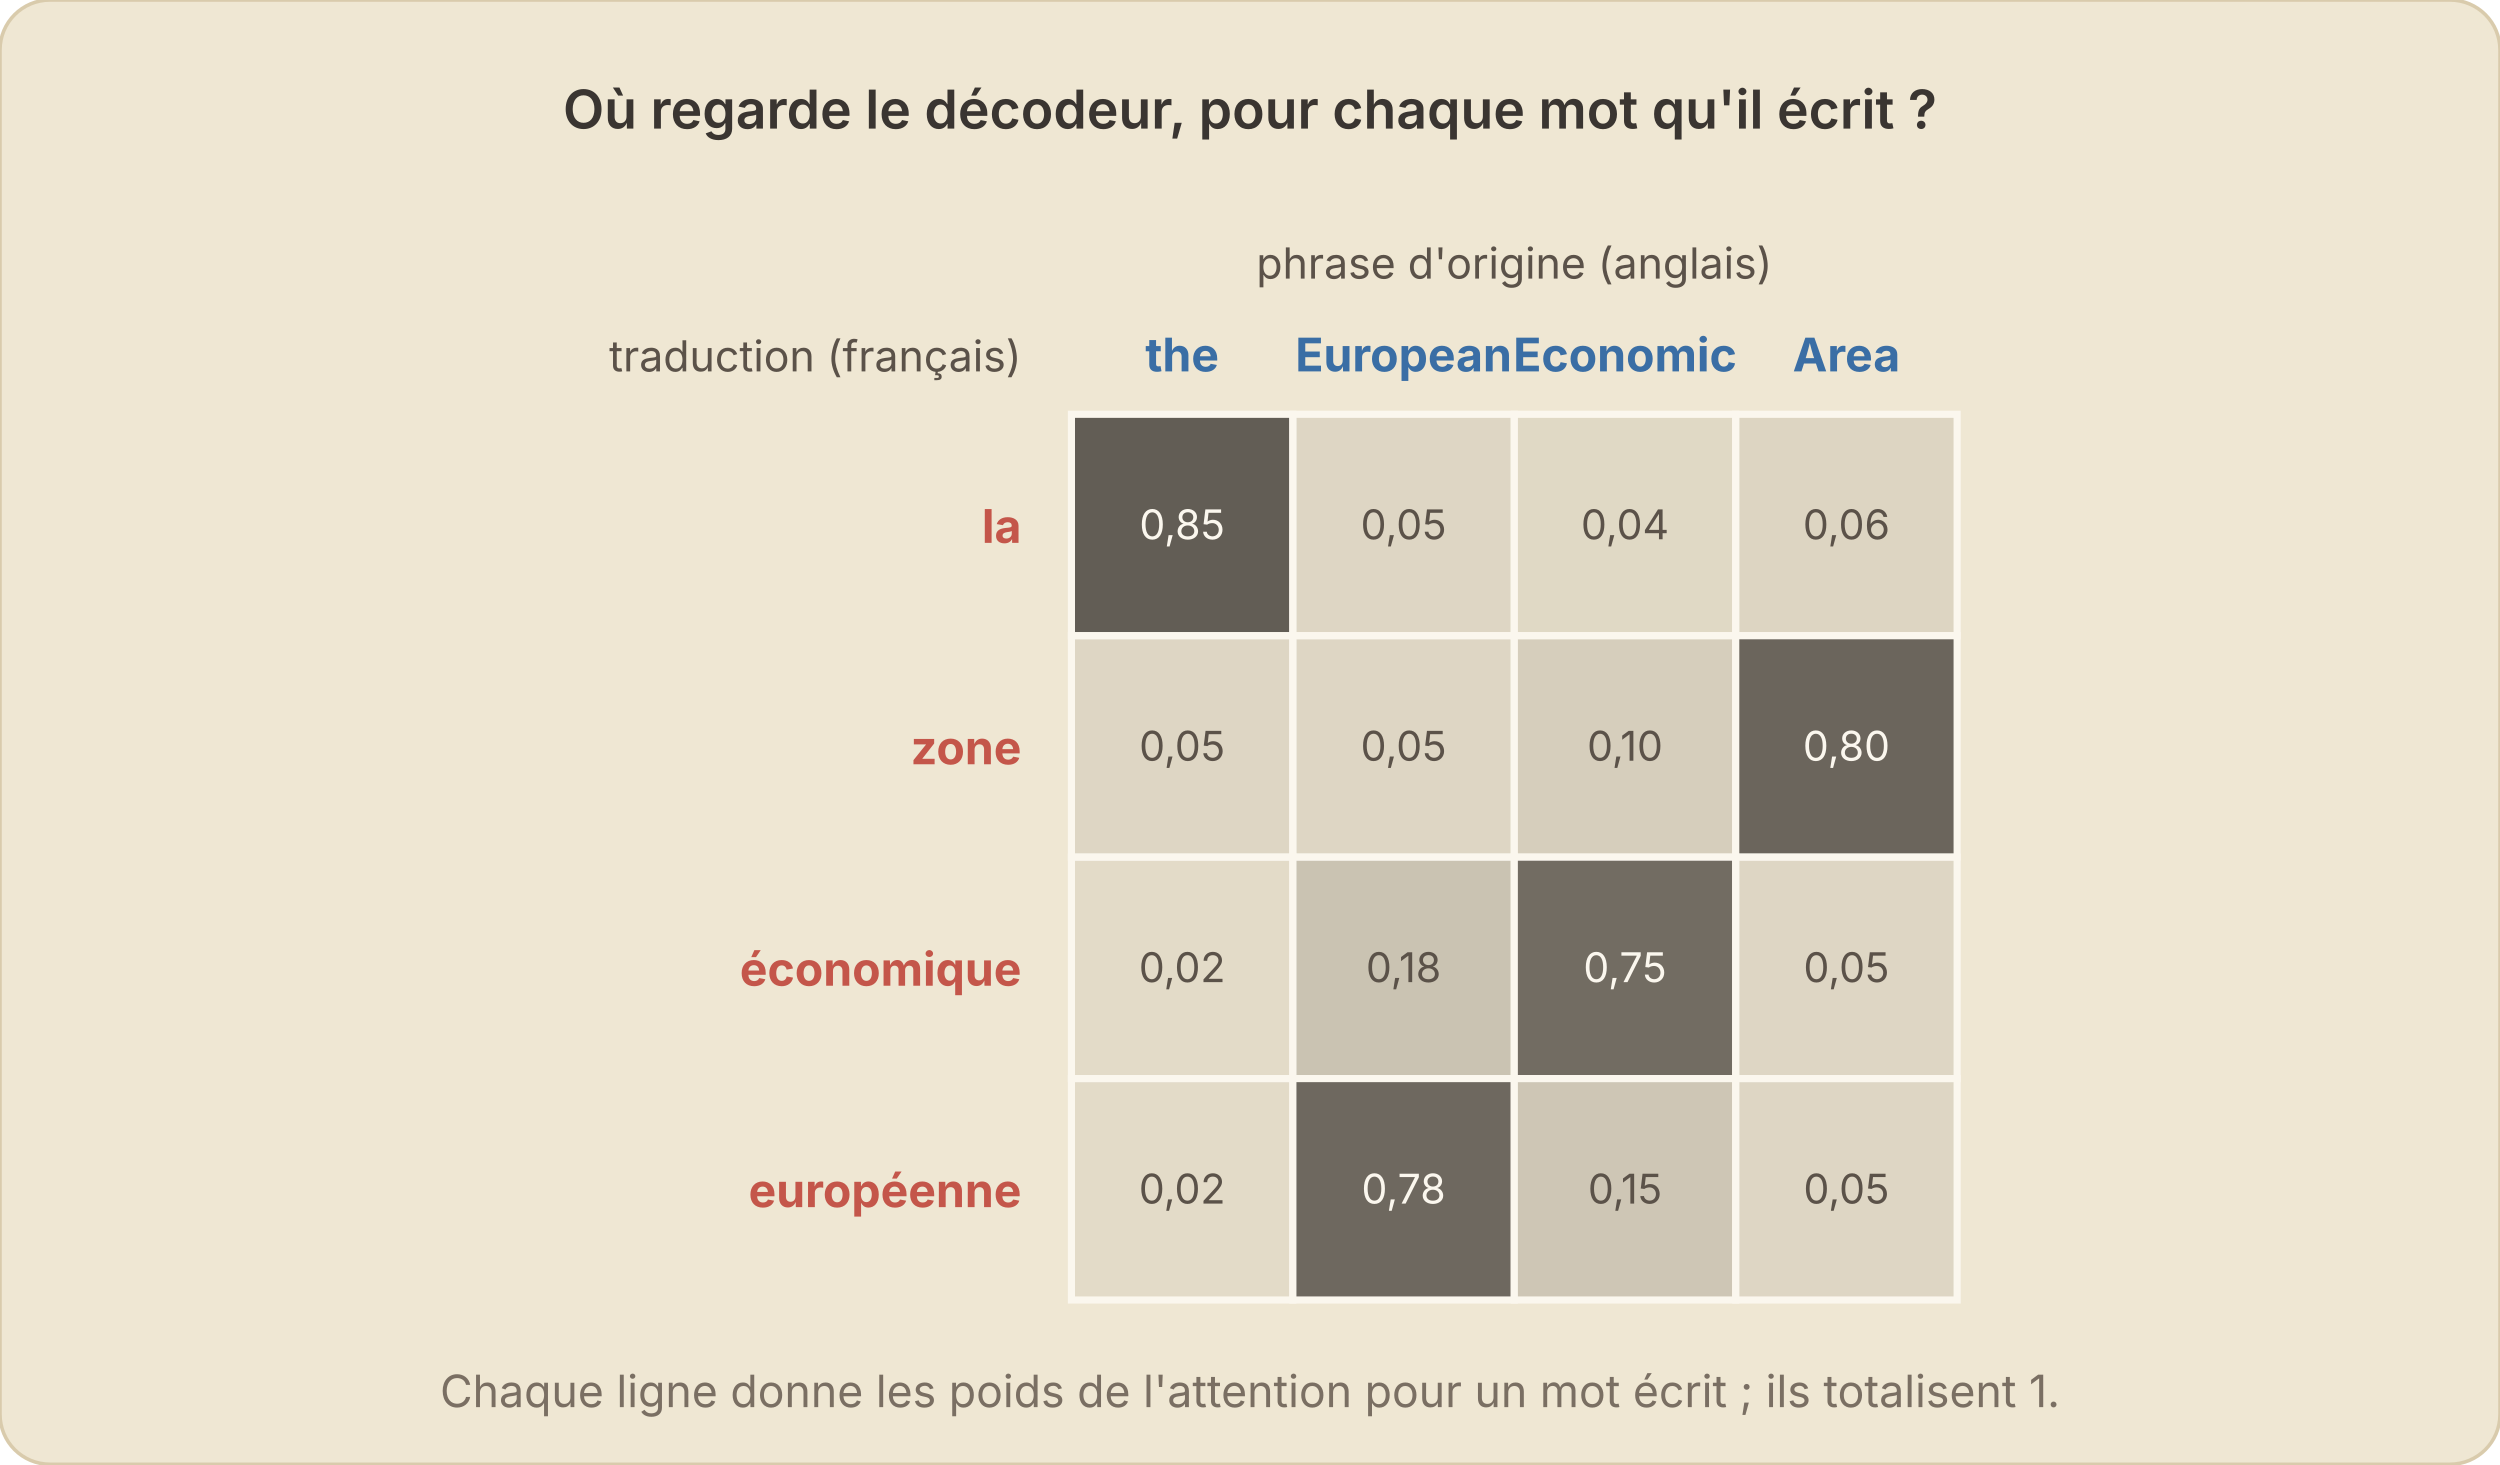
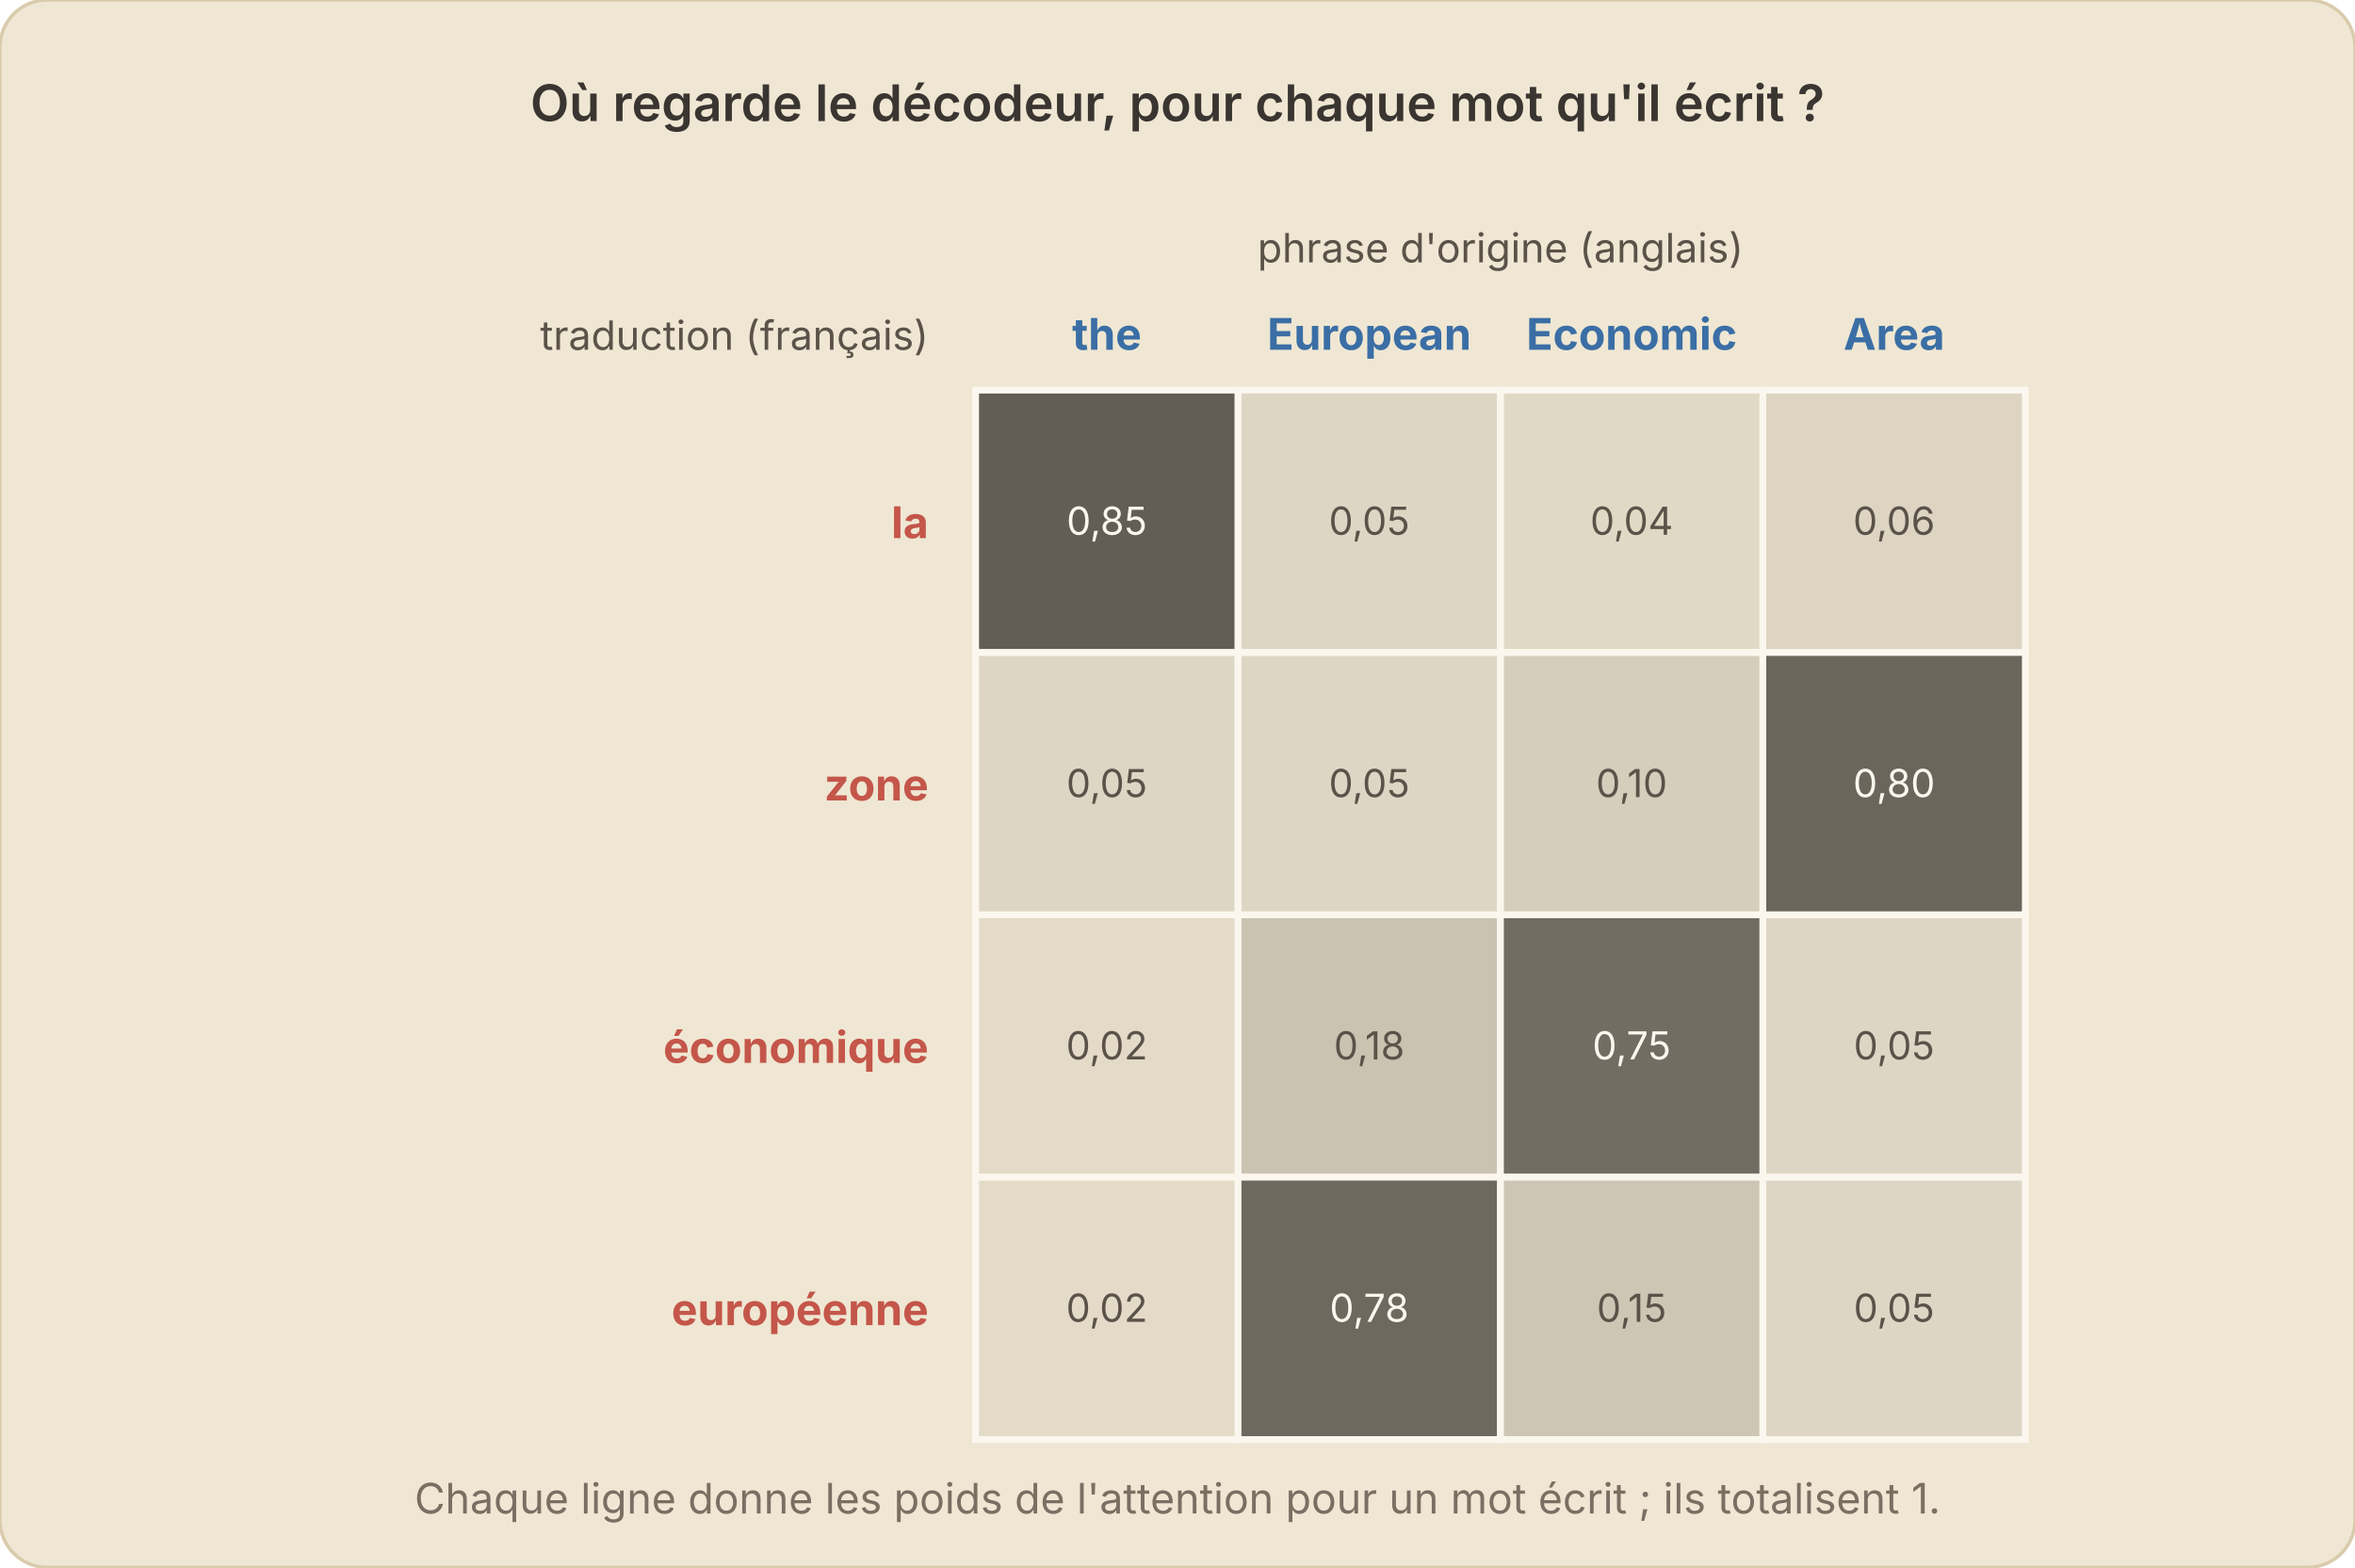
- <svg xmlns="http://www.w3.org/2000/svg" viewBox="0 0 700 410" role="img" font-family="system-ui, -apple-system, sans-serif">
+ <svg xmlns="http://www.w3.org/2000/svg" viewBox="0 0 700 466" role="img" font-family="system-ui, -apple-system, sans-serif">
  <defs>
    <marker id="pointe" viewBox="0 0 10 10" refX="9" refY="5" markerWidth="10" markerHeight="10" markerUnits="userSpaceOnUse" orient="auto">
      <path d="M0 0 L10 5 L0 10 z" fill="#7a6f63" />
    </marker>
  </defs>
-   <rect x="0" y="0" width="700" height="410" rx="14" fill="#efe7d3" stroke="#d9cbac" />
+   <rect x="0" y="0" width="700" height="466" rx="14" fill="#efe7d3" stroke="#d9cbac" />
  <text x="350.0" y="36" font-size="15" fill="#3a3531" text-anchor="middle" font-weight="600">Où regarde le décodeur, pour chaque mot qu'il écrit ?</text>
-   <text x="331.0" y="104" font-size="13" fill="#3a6ea5" text-anchor="middle" font-weight="700">the</text>
-   <text x="393.0" y="104" font-size="13" fill="#3a6ea5" text-anchor="middle" font-weight="700">European</text>
-   <text x="455.0" y="104" font-size="13" fill="#3a6ea5" text-anchor="middle" font-weight="700">Economic</text>
-   <text x="517.0" y="104" font-size="13" fill="#3a6ea5" text-anchor="middle" font-weight="700">Area</text>
-   <text x="424" y="78" font-size="12" fill="#5b5249" text-anchor="middle">phrase d'origine (anglais)</text>
-   <text x="286" y="152.0" font-size="13" fill="#c4564a" text-anchor="end" font-weight="700">la</text>
-   <rect x="300" y="116" width="62" height="62" fill="#3a3531" fill-opacity="0.77" stroke="#fbf7ee" stroke-width="2" />
-   <text x="331.0" y="151.0" font-size="11.5" fill="#fbf7ee" text-anchor="middle">0,85</text>
-   <rect x="362" y="116" width="62" height="62" fill="#3a3531" fill-opacity="0.09" stroke="#fbf7ee" stroke-width="2" />
-   <text x="393.0" y="151.0" font-size="11.5" fill="#5b5249" text-anchor="middle">0,05</text>
-   <rect x="424" y="116" width="62" height="62" fill="#3a3531" fill-opacity="0.08" stroke="#fbf7ee" stroke-width="2" />
-   <text x="455.0" y="151.0" font-size="11.5" fill="#5b5249" text-anchor="middle">0,04</text>
-   <rect x="486" y="116" width="62" height="62" fill="#3a3531" fill-opacity="0.10" stroke="#fbf7ee" stroke-width="2" />
-   <text x="517.0" y="151.0" font-size="11.5" fill="#5b5249" text-anchor="middle">0,06</text>
-   <text x="286" y="214.0" font-size="13" fill="#c4564a" text-anchor="end" font-weight="700">zone</text>
-   <rect x="300" y="178" width="62" height="62" fill="#3a3531" fill-opacity="0.09" stroke="#fbf7ee" stroke-width="2" />
-   <text x="331.0" y="213.0" font-size="11.5" fill="#5b5249" text-anchor="middle">0,05</text>
-   <rect x="362" y="178" width="62" height="62" fill="#3a3531" fill-opacity="0.09" stroke="#fbf7ee" stroke-width="2" />
-   <text x="393.0" y="213.0" font-size="11.5" fill="#5b5249" text-anchor="middle">0,05</text>
-   <rect x="424" y="178" width="62" height="62" fill="#3a3531" fill-opacity="0.14" stroke="#fbf7ee" stroke-width="2" />
-   <text x="455.0" y="213.0" font-size="11.5" fill="#5b5249" text-anchor="middle">0,10</text>
-   <rect x="486" y="178" width="62" height="62" fill="#3a3531" fill-opacity="0.73" stroke="#fbf7ee" stroke-width="2" />
-   <text x="517.0" y="213.0" font-size="11.5" fill="#fbf7ee" text-anchor="middle">0,80</text>
-   <text x="286" y="276.0" font-size="13" fill="#c4564a" text-anchor="end" font-weight="700">économique</text>
-   <rect x="300" y="240" width="62" height="62" fill="#3a3531" fill-opacity="0.07" stroke="#fbf7ee" stroke-width="2" />
-   <text x="331.0" y="275.0" font-size="11.5" fill="#5b5249" text-anchor="middle">0,02</text>
-   <rect x="362" y="240" width="62" height="62" fill="#3a3531" fill-opacity="0.20" stroke="#fbf7ee" stroke-width="2" />
-   <text x="393.0" y="275.0" font-size="11.5" fill="#5b5249" text-anchor="middle">0,18</text>
-   <rect x="424" y="240" width="62" height="62" fill="#3a3531" fill-opacity="0.69" stroke="#fbf7ee" stroke-width="2" />
-   <text x="455.0" y="275.0" font-size="11.5" fill="#fbf7ee" text-anchor="middle">0,75</text>
-   <rect x="486" y="240" width="62" height="62" fill="#3a3531" fill-opacity="0.09" stroke="#fbf7ee" stroke-width="2" />
-   <text x="517.0" y="275.0" font-size="11.5" fill="#5b5249" text-anchor="middle">0,05</text>
-   <text x="286" y="338.0" font-size="13" fill="#c4564a" text-anchor="end" font-weight="700">européenne</text>
-   <rect x="300" y="302" width="62" height="62" fill="#3a3531" fill-opacity="0.07" stroke="#fbf7ee" stroke-width="2" />
-   <text x="331.0" y="337.0" font-size="11.5" fill="#5b5249" text-anchor="middle">0,02</text>
-   <rect x="362" y="302" width="62" height="62" fill="#3a3531" fill-opacity="0.71" stroke="#fbf7ee" stroke-width="2" />
-   <text x="393.0" y="337.0" font-size="11.5" fill="#fbf7ee" text-anchor="middle">0,78</text>
-   <rect x="424" y="302" width="62" height="62" fill="#3a3531" fill-opacity="0.18" stroke="#fbf7ee" stroke-width="2" />
-   <text x="455.0" y="337.0" font-size="11.5" fill="#5b5249" text-anchor="middle">0,15</text>
-   <rect x="486" y="302" width="62" height="62" fill="#3a3531" fill-opacity="0.09" stroke="#fbf7ee" stroke-width="2" />
-   <text x="517.0" y="337.0" font-size="11.5" fill="#5b5249" text-anchor="middle">0,05</text>
-   <text x="286" y="104" font-size="12" fill="#5b5249" text-anchor="end">traduction (français)</text>
-   <text x="350.0" y="394" font-size="12.5" fill="#7a6f63" text-anchor="middle">Chaque ligne donne les poids de l'attention pour un mot écrit ; ils totalisent 1.</text>
+   <text x="329.0" y="104" font-size="13" fill="#3a6ea5" text-anchor="middle" font-weight="700">the</text>
+   <text x="407.0" y="104" font-size="13" fill="#3a6ea5" text-anchor="middle" font-weight="700">European</text>
+   <text x="485.0" y="104" font-size="13" fill="#3a6ea5" text-anchor="middle" font-weight="700">Economic</text>
+   <text x="563.0" y="104" font-size="13" fill="#3a6ea5" text-anchor="middle" font-weight="700">Area</text>
+   <text x="446" y="78" font-size="12" fill="#5b5249" text-anchor="middle">phrase d'origine (anglais)</text>
+   <text x="276" y="160.0" font-size="13" fill="#c4564a" text-anchor="end" font-weight="700">la</text>
+   <rect x="290" y="116" width="78" height="78" fill="#3a3531" fill-opacity="0.77" stroke="#fbf7ee" stroke-width="2" />
+   <text x="329.0" y="159.0" font-size="11.5" fill="#fbf7ee" text-anchor="middle">0,85</text>
+   <rect x="368" y="116" width="78" height="78" fill="#3a3531" fill-opacity="0.09" stroke="#fbf7ee" stroke-width="2" />
+   <text x="407.0" y="159.0" font-size="11.5" fill="#5b5249" text-anchor="middle">0,05</text>
+   <rect x="446" y="116" width="78" height="78" fill="#3a3531" fill-opacity="0.08" stroke="#fbf7ee" stroke-width="2" />
+   <text x="485.0" y="159.0" font-size="11.5" fill="#5b5249" text-anchor="middle">0,04</text>
+   <rect x="524" y="116" width="78" height="78" fill="#3a3531" fill-opacity="0.10" stroke="#fbf7ee" stroke-width="2" />
+   <text x="563.0" y="159.0" font-size="11.5" fill="#5b5249" text-anchor="middle">0,06</text>
+   <text x="276" y="238.0" font-size="13" fill="#c4564a" text-anchor="end" font-weight="700">zone</text>
+   <rect x="290" y="194" width="78" height="78" fill="#3a3531" fill-opacity="0.09" stroke="#fbf7ee" stroke-width="2" />
+   <text x="329.0" y="237.0" font-size="11.5" fill="#5b5249" text-anchor="middle">0,05</text>
+   <rect x="368" y="194" width="78" height="78" fill="#3a3531" fill-opacity="0.09" stroke="#fbf7ee" stroke-width="2" />
+   <text x="407.0" y="237.0" font-size="11.5" fill="#5b5249" text-anchor="middle">0,05</text>
+   <rect x="446" y="194" width="78" height="78" fill="#3a3531" fill-opacity="0.14" stroke="#fbf7ee" stroke-width="2" />
+   <text x="485.0" y="237.0" font-size="11.5" fill="#5b5249" text-anchor="middle">0,10</text>
+   <rect x="524" y="194" width="78" height="78" fill="#3a3531" fill-opacity="0.73" stroke="#fbf7ee" stroke-width="2" />
+   <text x="563.0" y="237.0" font-size="11.5" fill="#fbf7ee" text-anchor="middle">0,80</text>
+   <text x="276" y="316.0" font-size="13" fill="#c4564a" text-anchor="end" font-weight="700">économique</text>
+   <rect x="290" y="272" width="78" height="78" fill="#3a3531" fill-opacity="0.07" stroke="#fbf7ee" stroke-width="2" />
+   <text x="329.0" y="315.0" font-size="11.5" fill="#5b5249" text-anchor="middle">0,02</text>
+   <rect x="368" y="272" width="78" height="78" fill="#3a3531" fill-opacity="0.20" stroke="#fbf7ee" stroke-width="2" />
+   <text x="407.0" y="315.0" font-size="11.5" fill="#5b5249" text-anchor="middle">0,18</text>
+   <rect x="446" y="272" width="78" height="78" fill="#3a3531" fill-opacity="0.69" stroke="#fbf7ee" stroke-width="2" />
+   <text x="485.0" y="315.0" font-size="11.5" fill="#fbf7ee" text-anchor="middle">0,75</text>
+   <rect x="524" y="272" width="78" height="78" fill="#3a3531" fill-opacity="0.09" stroke="#fbf7ee" stroke-width="2" />
+   <text x="563.0" y="315.0" font-size="11.5" fill="#5b5249" text-anchor="middle">0,05</text>
+   <text x="276" y="394.0" font-size="13" fill="#c4564a" text-anchor="end" font-weight="700">européenne</text>
+   <rect x="290" y="350" width="78" height="78" fill="#3a3531" fill-opacity="0.07" stroke="#fbf7ee" stroke-width="2" />
+   <text x="329.0" y="393.0" font-size="11.5" fill="#5b5249" text-anchor="middle">0,02</text>
+   <rect x="368" y="350" width="78" height="78" fill="#3a3531" fill-opacity="0.71" stroke="#fbf7ee" stroke-width="2" />
+   <text x="407.0" y="393.0" font-size="11.5" fill="#fbf7ee" text-anchor="middle">0,78</text>
+   <rect x="446" y="350" width="78" height="78" fill="#3a3531" fill-opacity="0.18" stroke="#fbf7ee" stroke-width="2" />
+   <text x="485.0" y="393.0" font-size="11.5" fill="#5b5249" text-anchor="middle">0,15</text>
+   <rect x="524" y="350" width="78" height="78" fill="#3a3531" fill-opacity="0.09" stroke="#fbf7ee" stroke-width="2" />
+   <text x="563.0" y="393.0" font-size="11.5" fill="#5b5249" text-anchor="middle">0,05</text>
+   <text x="276" y="104" font-size="12" fill="#5b5249" text-anchor="end">traduction (français)</text>
+   <text x="350.0" y="450" font-size="12.5" fill="#7a6f63" text-anchor="middle">Chaque ligne donne les poids de l'attention pour un mot écrit ; ils totalisent 1.</text>
</svg>
